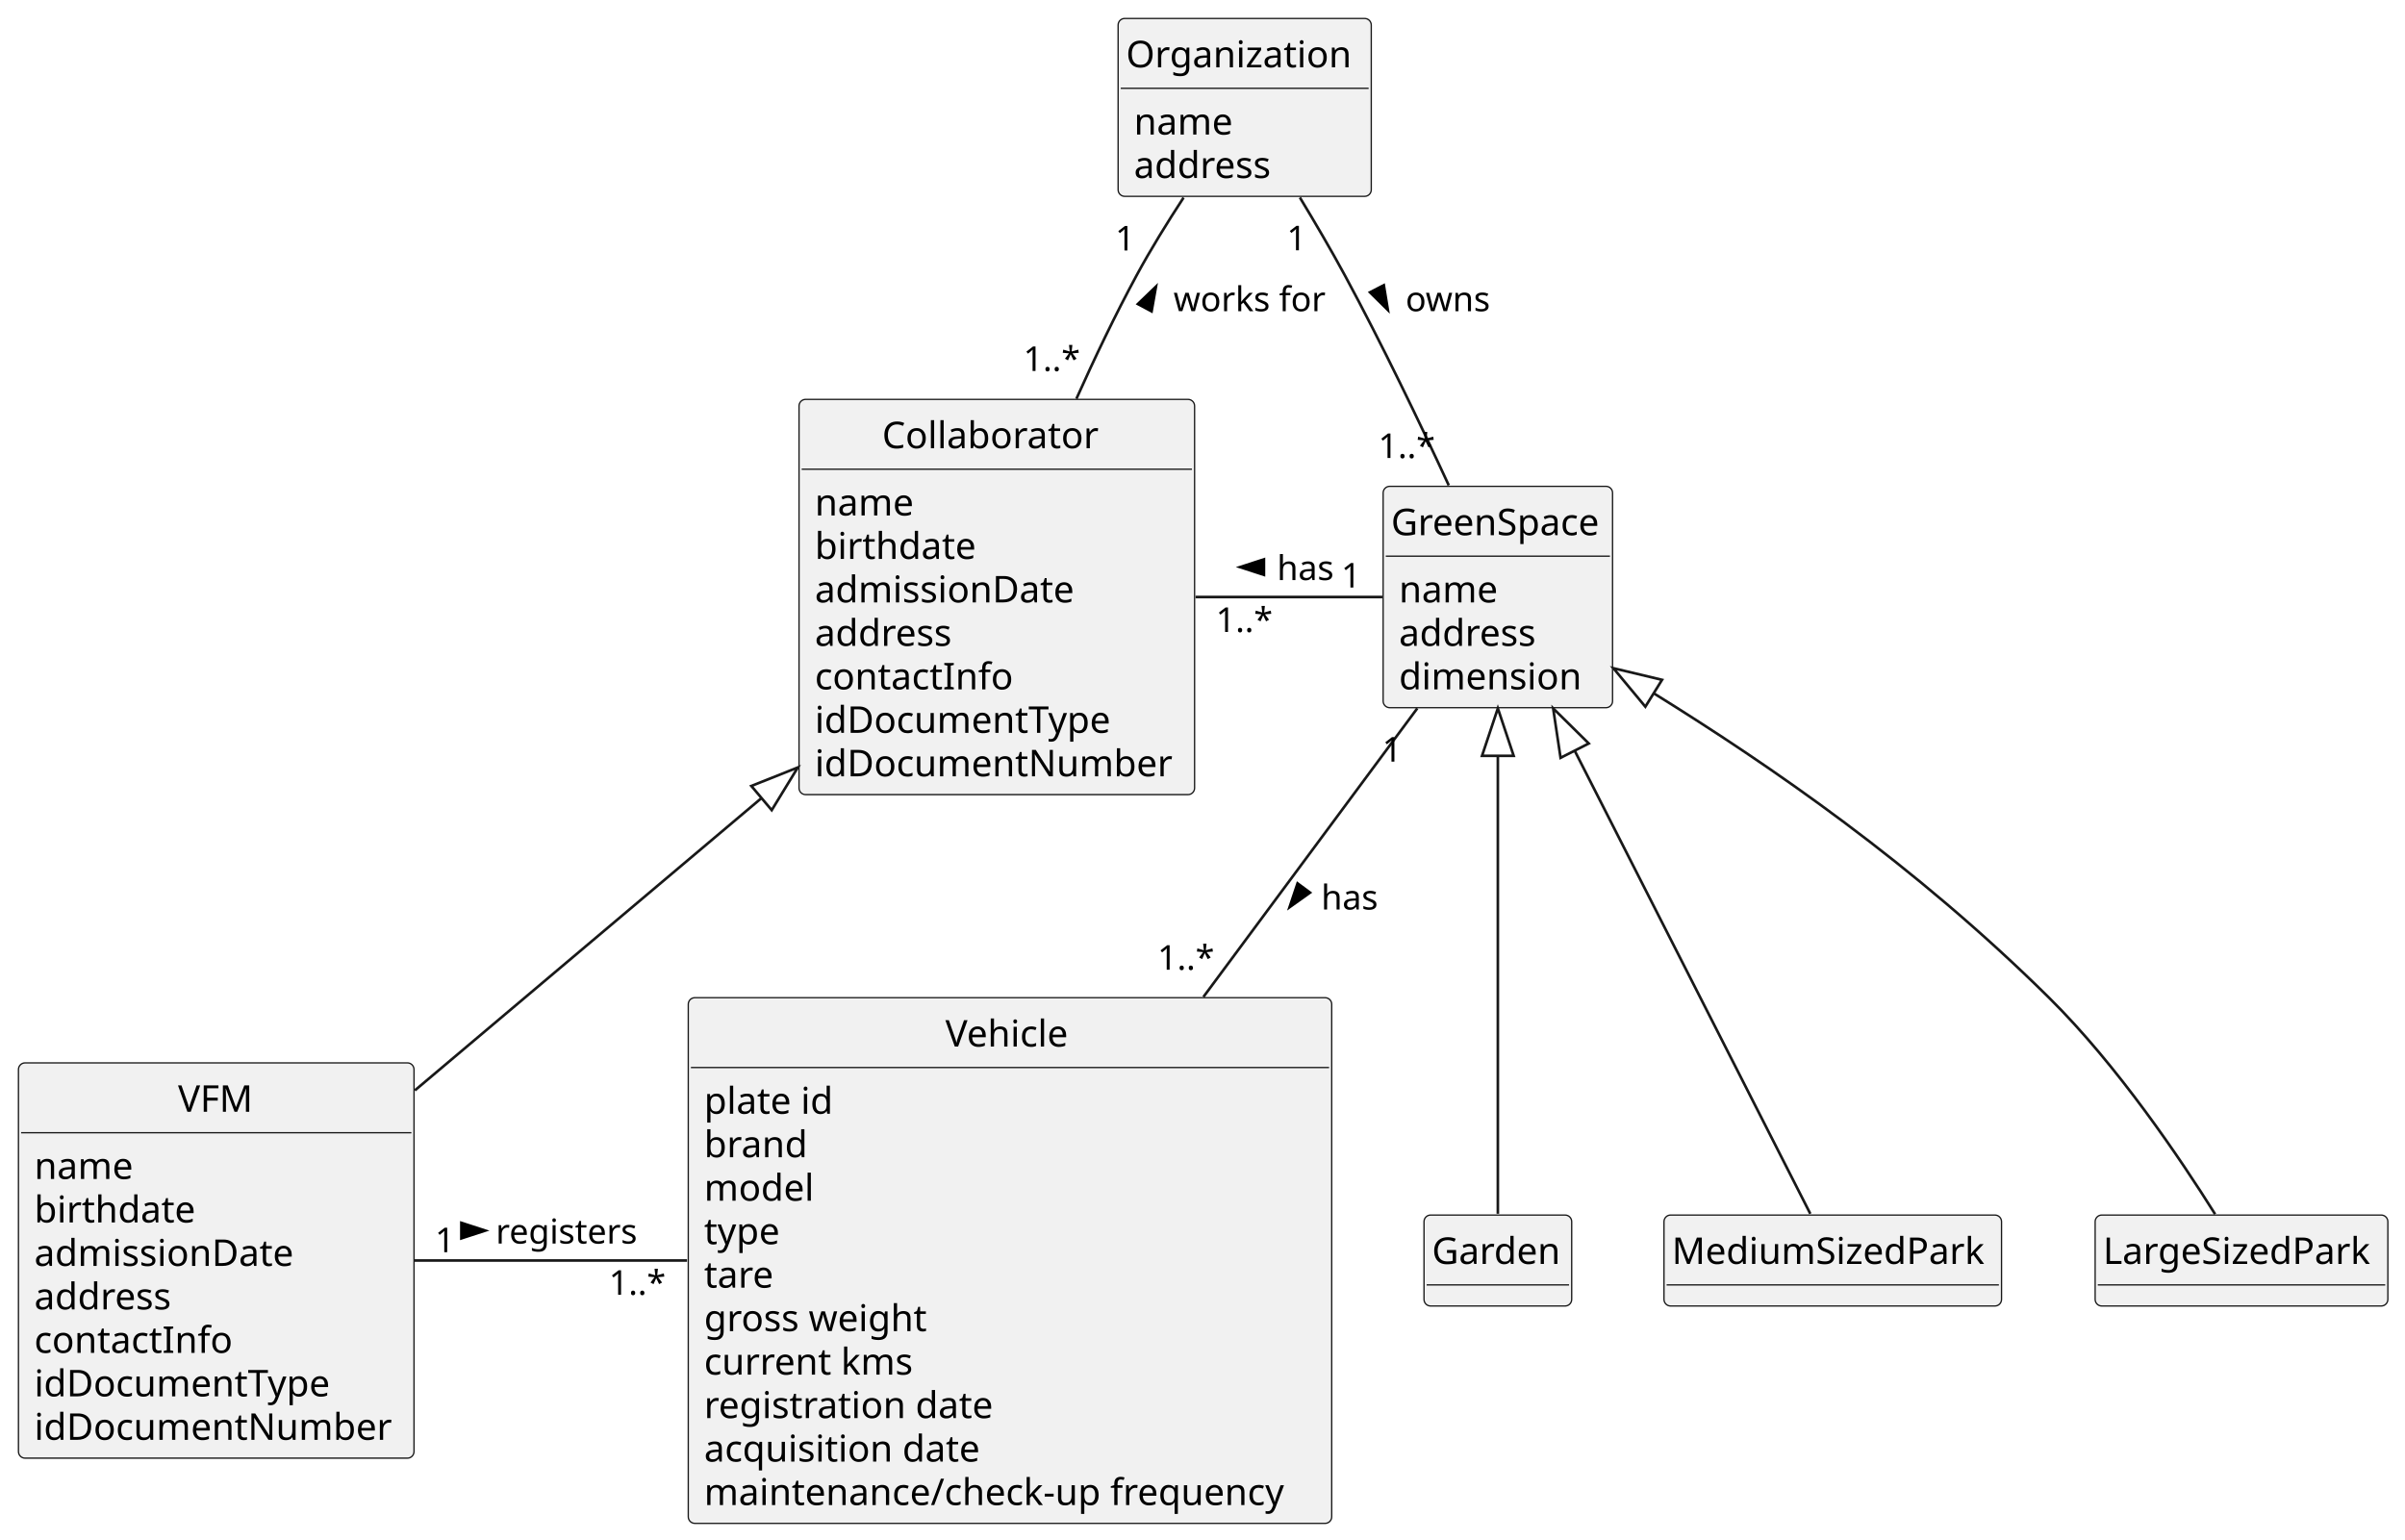
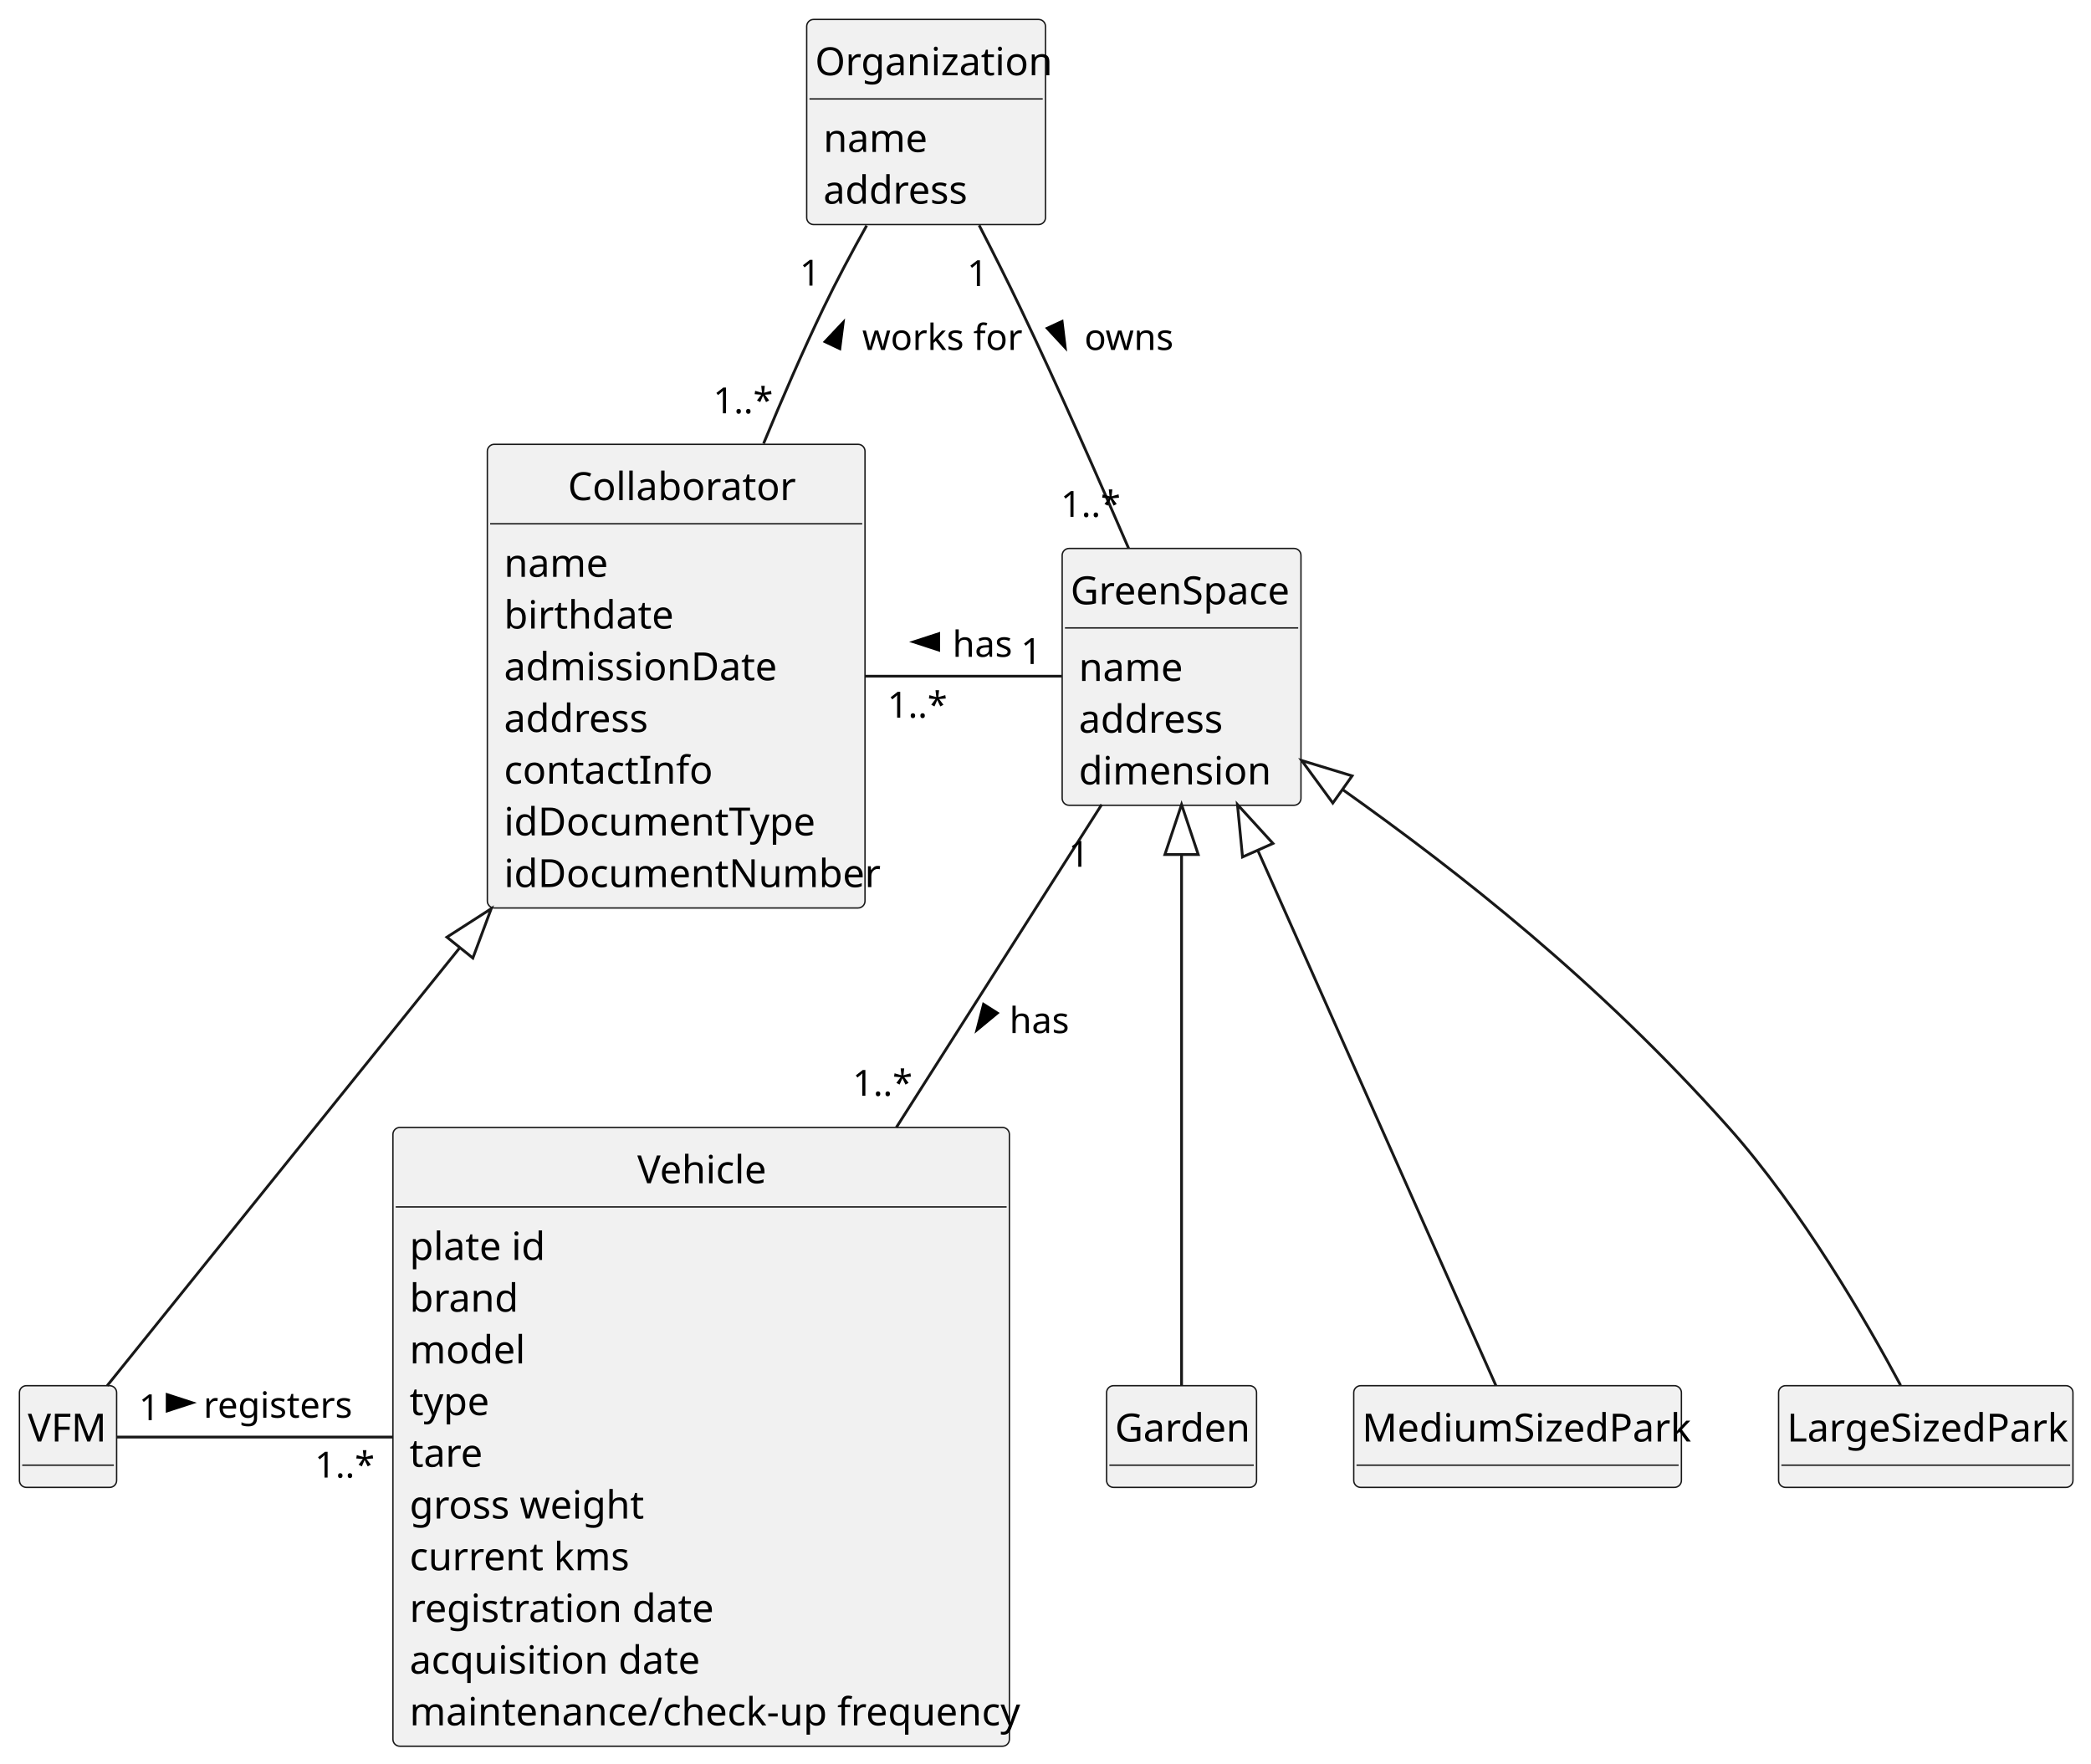
- <svg xmlns="http://www.w3.org/2000/svg" contentStyleType="text/css" height="584px" preserveAspectRatio="none" style="width:912px;height:584px;background:#FFFFFF;" version="1.1" viewBox="0 0 912 584" width="912px" zoomAndPan="magnify">
+ <svg xmlns="http://www.w3.org/2000/svg" contentStyleType="text/css" height="635px" preserveAspectRatio="none" style="width:753px;height:635px;background:#FFFFFF;" version="1.1" viewBox="0 0 753 635" width="753px" zoomAndPan="magnify">
  <defs />
  <g>
    <g id="elem_Collaborator">
-       <rect codeLine="11" fill="#F1F1F1" height="149.906" id="Collaborator" rx="2.5" ry="2.5" style="stroke:#181818;stroke-width:0.5;" width="150" x="303" y="151.46" />
-       <text fill="#000000" font-family="sans-serif" font-size="14" lengthAdjust="spacing" textLength="87" x="334.5" y="169.995">Collaborator</text>
-       <line style="stroke:#181818;stroke-width:0.5;" x1="304" x2="452" y1="177.948" y2="177.948" />
-       <text fill="#000000" font-family="sans-serif" font-size="14" lengthAdjust="spacing" textLength="38" x="309" y="195.483">name</text>
-       <text fill="#000000" font-family="sans-serif" font-size="14" lengthAdjust="spacing" textLength="63" x="309" y="211.972">birthdate</text>
-       <text fill="#000000" font-family="sans-serif" font-size="14" lengthAdjust="spacing" textLength="101" x="309" y="228.46">admissionDate</text>
-       <text fill="#000000" font-family="sans-serif" font-size="14" lengthAdjust="spacing" textLength="54" x="309" y="244.948">address</text>
-       <text fill="#000000" font-family="sans-serif" font-size="14" lengthAdjust="spacing" textLength="77" x="309" y="261.437">contactInfo</text>
-       <text fill="#000000" font-family="sans-serif" font-size="14" lengthAdjust="spacing" textLength="116" x="309" y="277.925">idDocumentType</text>
-       <text fill="#000000" font-family="sans-serif" font-size="14" lengthAdjust="spacing" textLength="138" x="309" y="294.413">idDocumentNumber</text>
+       <rect codeLine="11" fill="#F1F1F1" height="166.969" id="Collaborator" rx="2.5" ry="2.5" style="stroke:#181818;stroke-width:0.5;" width="136" x="175.5" y="160" />
+       <text fill="#000000" font-family="sans-serif" font-size="14" lengthAdjust="spacing" textLength="78" x="204.5" y="180.107">Collaborator</text>
+       <line style="stroke:#181818;stroke-width:0.5;" x1="176.5" x2="310.5" y1="188.621" y2="188.621" />
+       <text fill="#000000" font-family="sans-serif" font-size="14" lengthAdjust="spacing" textLength="35" x="181.5" y="207.728">name</text>
+       <text fill="#000000" font-family="sans-serif" font-size="14" lengthAdjust="spacing" textLength="56" x="181.5" y="226.35">birthdate</text>
+       <text fill="#000000" font-family="sans-serif" font-size="14" lengthAdjust="spacing" textLength="93" x="181.5" y="244.971">admissionDate</text>
+       <text fill="#000000" font-family="sans-serif" font-size="14" lengthAdjust="spacing" textLength="51" x="181.5" y="263.592">address</text>
+       <text fill="#000000" font-family="sans-serif" font-size="14" lengthAdjust="spacing" textLength="69" x="181.5" y="282.213">contactInfo</text>
+       <text fill="#000000" font-family="sans-serif" font-size="14" lengthAdjust="spacing" textLength="107" x="181.5" y="300.834">idDocumentType</text>
+       <text fill="#000000" font-family="sans-serif" font-size="14" lengthAdjust="spacing" textLength="124" x="181.5" y="319.455">idDocumentNumber</text>
    </g>
    <g id="elem_Organization">
-       <rect codeLine="21" fill="#F1F1F1" height="67.465" id="Organization" rx="2.5" ry="2.5" style="stroke:#181818;stroke-width:0.5;" width="96" x="424" y="7" />
-       <text fill="#000000" font-family="sans-serif" font-size="14" lengthAdjust="spacing" textLength="90" x="427" y="25.535">Organization</text>
-       <line style="stroke:#181818;stroke-width:0.5;" x1="425" x2="519" y1="33.488" y2="33.488" />
-       <text fill="#000000" font-family="sans-serif" font-size="14" lengthAdjust="spacing" textLength="38" x="430" y="51.023">name</text>
-       <text fill="#000000" font-family="sans-serif" font-size="14" lengthAdjust="spacing" textLength="54" x="430" y="67.512">address</text>
+       <rect codeLine="21" fill="#F1F1F1" height="73.863" id="Organization" rx="2.5" ry="2.5" style="stroke:#181818;stroke-width:0.5;" width="86" x="290.5" y="7" />
+       <text fill="#000000" font-family="sans-serif" font-size="14" lengthAdjust="spacing" textLength="80" x="293.5" y="27.107">Organization</text>
+       <line style="stroke:#181818;stroke-width:0.5;" x1="291.5" x2="375.5" y1="35.621" y2="35.621" />
+       <text fill="#000000" font-family="sans-serif" font-size="14" lengthAdjust="spacing" textLength="35" x="296.5" y="54.728">name</text>
+       <text fill="#000000" font-family="sans-serif" font-size="14" lengthAdjust="spacing" textLength="51" x="296.5" y="73.35">address</text>
    </g>
    <g id="elem_VFM">
-       <rect codeLine="26" fill="#F1F1F1" height="149.906" id="VFM" rx="2.5" ry="2.5" style="stroke:#181818;stroke-width:0.5;" width="150" x="7" y="403.1" />
-       <text fill="#000000" font-family="sans-serif" font-size="14" lengthAdjust="spacing" textLength="29" x="67.5" y="421.635">VFM</text>
-       <line style="stroke:#181818;stroke-width:0.5;" x1="8" x2="156" y1="429.588" y2="429.588" />
-       <text fill="#000000" font-family="sans-serif" font-size="14" lengthAdjust="spacing" textLength="38" x="13" y="447.123">name</text>
-       <text fill="#000000" font-family="sans-serif" font-size="14" lengthAdjust="spacing" textLength="63" x="13" y="463.612">birthdate</text>
-       <text fill="#000000" font-family="sans-serif" font-size="14" lengthAdjust="spacing" textLength="101" x="13" y="480.1">admissionDate</text>
-       <text fill="#000000" font-family="sans-serif" font-size="14" lengthAdjust="spacing" textLength="54" x="13" y="496.588">address</text>
-       <text fill="#000000" font-family="sans-serif" font-size="14" lengthAdjust="spacing" textLength="77" x="13" y="513.077">contactInfo</text>
-       <text fill="#000000" font-family="sans-serif" font-size="14" lengthAdjust="spacing" textLength="116" x="13" y="529.565">idDocumentType</text>
-       <text fill="#000000" font-family="sans-serif" font-size="14" lengthAdjust="spacing" textLength="138" x="13" y="546.053">idDocumentNumber</text>
+       <rect codeLine="26" fill="#F1F1F1" height="36.621" id="VFM" rx="2.5" ry="2.5" style="stroke:#181818;stroke-width:0.5;" width="35" x="7" y="499" />
+       <text fill="#000000" font-family="sans-serif" font-size="14" lengthAdjust="spacing" textLength="29" x="10" y="519.107">VFM</text>
+       <line style="stroke:#181818;stroke-width:0.5;" x1="8" x2="41" y1="527.621" y2="527.621" />
    </g>
    <g id="elem_Vehicle">
-       <rect codeLine="36" fill="#F1F1F1" height="199.371" id="Vehicle" rx="2.5" ry="2.5" style="stroke:#181818;stroke-width:0.5;" width="244" x="261" y="378.37" />
-       <text fill="#000000" font-family="sans-serif" font-size="14" lengthAdjust="spacing" textLength="49" x="358.5" y="396.905">Vehicle</text>
-       <line style="stroke:#181818;stroke-width:0.5;" x1="262" x2="504" y1="404.858" y2="404.858" />
-       <text fill="#000000" font-family="sans-serif" font-size="14" lengthAdjust="spacing" textLength="51" x="267" y="422.393">plate id</text>
-       <text fill="#000000" font-family="sans-serif" font-size="14" lengthAdjust="spacing" textLength="41" x="267" y="438.882">brand</text>
-       <text fill="#000000" font-family="sans-serif" font-size="14" lengthAdjust="spacing" textLength="43" x="267" y="455.37">model</text>
-       <text fill="#000000" font-family="sans-serif" font-size="14" lengthAdjust="spacing" textLength="29" x="267" y="471.858">type</text>
-       <text fill="#000000" font-family="sans-serif" font-size="14" lengthAdjust="spacing" textLength="27" x="267" y="488.347">tare</text>
-       <text fill="#000000" font-family="sans-serif" font-size="14" lengthAdjust="spacing" textLength="88" x="267" y="504.835">gross weight</text>
-       <text fill="#000000" font-family="sans-serif" font-size="14" lengthAdjust="spacing" textLength="82" x="267" y="521.323">current kms</text>
-       <text fill="#000000" font-family="sans-serif" font-size="14" lengthAdjust="spacing" textLength="114" x="267" y="537.811">registration date</text>
-       <text fill="#000000" font-family="sans-serif" font-size="14" lengthAdjust="spacing" textLength="109" x="267" y="554.3">acquisition date</text>
-       <text fill="#000000" font-family="sans-serif" font-size="14" lengthAdjust="spacing" textLength="232" x="267" y="570.788">maintenance/check-up frequency</text>
+       <rect codeLine="30" fill="#F1F1F1" height="222.832" id="Vehicle" rx="2.5" ry="2.5" style="stroke:#181818;stroke-width:0.5;" width="222" x="141.5" y="406" />
+       <text fill="#000000" font-family="sans-serif" font-size="14" lengthAdjust="spacing" textLength="46" x="229.5" y="426.107">Vehicle</text>
+       <line style="stroke:#181818;stroke-width:0.5;" x1="142.5" x2="362.5" y1="434.621" y2="434.621" />
+       <text fill="#000000" font-family="sans-serif" font-size="14" lengthAdjust="spacing" textLength="46" x="147.5" y="453.728">plate id</text>
+       <text fill="#000000" font-family="sans-serif" font-size="14" lengthAdjust="spacing" textLength="37" x="147.5" y="472.35">brand</text>
+       <text fill="#000000" font-family="sans-serif" font-size="14" lengthAdjust="spacing" textLength="38" x="147.5" y="490.971">model</text>
+       <text fill="#000000" font-family="sans-serif" font-size="14" lengthAdjust="spacing" textLength="27" x="147.5" y="509.592">type</text>
+       <text fill="#000000" font-family="sans-serif" font-size="14" lengthAdjust="spacing" textLength="25" x="147.5" y="528.213">tare</text>
+       <text fill="#000000" font-family="sans-serif" font-size="14" lengthAdjust="spacing" textLength="79" x="147.5" y="546.834">gross weight</text>
+       <text fill="#000000" font-family="sans-serif" font-size="14" lengthAdjust="spacing" textLength="74" x="147.5" y="565.455">current kms</text>
+       <text fill="#000000" font-family="sans-serif" font-size="14" lengthAdjust="spacing" textLength="103" x="147.5" y="584.076">registration date</text>
+       <text fill="#000000" font-family="sans-serif" font-size="14" lengthAdjust="spacing" textLength="99" x="147.5" y="602.697">acquisition date</text>
+       <text fill="#000000" font-family="sans-serif" font-size="14" lengthAdjust="spacing" textLength="210" x="147.5" y="621.318">maintenance/check-up frequency</text>
    </g>
    <g id="elem_GreenSpace">
-       <rect codeLine="49" fill="#F1F1F1" height="83.953" id="GreenSpace" rx="2.5" ry="2.5" style="stroke:#181818;stroke-width:0.5;" width="87" x="524.5" y="184.44" />
-       <text fill="#000000" font-family="sans-serif" font-size="14" lengthAdjust="spacing" textLength="81" x="527.5" y="202.975">GreenSpace</text>
-       <line style="stroke:#181818;stroke-width:0.5;" x1="525.5" x2="610.5" y1="210.928" y2="210.928" />
-       <text fill="#000000" font-family="sans-serif" font-size="14" lengthAdjust="spacing" textLength="38" x="530.5" y="228.463">name</text>
-       <text fill="#000000" font-family="sans-serif" font-size="14" lengthAdjust="spacing" textLength="54" x="530.5" y="244.952">address</text>
-       <text fill="#000000" font-family="sans-serif" font-size="14" lengthAdjust="spacing" textLength="72" x="530.5" y="261.44">dimension</text>
+       <rect codeLine="43" fill="#F1F1F1" height="92.484" id="GreenSpace" rx="2.5" ry="2.5" style="stroke:#181818;stroke-width:0.5;" width="86" x="382.5" y="197.5" />
+       <text fill="#000000" font-family="sans-serif" font-size="14" lengthAdjust="spacing" textLength="80" x="385.5" y="217.607">GreenSpace</text>
+       <line style="stroke:#181818;stroke-width:0.5;" x1="383.5" x2="467.5" y1="226.121" y2="226.121" />
+       <text fill="#000000" font-family="sans-serif" font-size="14" lengthAdjust="spacing" textLength="35" x="388.5" y="245.228">name</text>
+       <text fill="#000000" font-family="sans-serif" font-size="14" lengthAdjust="spacing" textLength="51" x="388.5" y="263.85">address</text>
+       <text fill="#000000" font-family="sans-serif" font-size="14" lengthAdjust="spacing" textLength="64" x="388.5" y="282.471">dimension</text>
    </g>
    <g id="elem_Garden">
-       <rect codeLine="55" fill="#F1F1F1" height="34.488" id="Garden" rx="2.5" ry="2.5" style="stroke:#181818;stroke-width:0.5;" width="56" x="540" y="460.81" />
-       <text fill="#000000" font-family="sans-serif" font-size="14" lengthAdjust="spacing" textLength="50" x="543" y="479.345">Garden</text>
-       <line style="stroke:#181818;stroke-width:0.5;" x1="541" x2="595" y1="487.298" y2="487.298" />
+       <rect codeLine="49" fill="#F1F1F1" height="36.621" id="Garden" rx="2.5" ry="2.5" style="stroke:#181818;stroke-width:0.5;" width="54" x="398.5" y="499" />
+       <text fill="#000000" font-family="sans-serif" font-size="14" lengthAdjust="spacing" textLength="48" x="401.5" y="519.107">Garden</text>
+       <line style="stroke:#181818;stroke-width:0.5;" x1="399.5" x2="451.5" y1="527.621" y2="527.621" />
    </g>
    <g id="elem_MediumSizedPark">
-       <rect codeLine="58" fill="#F1F1F1" height="34.488" id="MediumSizedPark" rx="2.5" ry="2.5" style="stroke:#181818;stroke-width:0.5;" width="128" x="631" y="460.81" />
-       <text fill="#000000" font-family="sans-serif" font-size="14" lengthAdjust="spacing" textLength="122" x="634" y="479.345">MediumSizedPark</text>
-       <line style="stroke:#181818;stroke-width:0.5;" x1="632" x2="758" y1="487.298" y2="487.298" />
+       <rect codeLine="52" fill="#F1F1F1" height="36.621" id="MediumSizedPark" rx="2.5" ry="2.5" style="stroke:#181818;stroke-width:0.5;" width="118" x="487.5" y="499" />
+       <text fill="#000000" font-family="sans-serif" font-size="14" lengthAdjust="spacing" textLength="112" x="490.5" y="519.107">MediumSizedPark</text>
+       <line style="stroke:#181818;stroke-width:0.5;" x1="488.5" x2="604.5" y1="527.621" y2="527.621" />
    </g>
    <g id="elem_LargeSizedPark">
-       <rect codeLine="61" fill="#F1F1F1" height="34.488" id="LargeSizedPark" rx="2.5" ry="2.5" style="stroke:#181818;stroke-width:0.5;" width="111" x="794.5" y="460.81" />
-       <text fill="#000000" font-family="sans-serif" font-size="14" lengthAdjust="spacing" textLength="105" x="797.5" y="479.345">LargeSizedPark</text>
-       <line style="stroke:#181818;stroke-width:0.5;" x1="795.5" x2="904.5" y1="487.298" y2="487.298" />
+       <rect codeLine="55" fill="#F1F1F1" height="36.621" id="LargeSizedPark" rx="2.5" ry="2.5" style="stroke:#181818;stroke-width:0.5;" width="106" x="640.5" y="499" />
+       <text fill="#000000" font-family="sans-serif" font-size="14" lengthAdjust="spacing" textLength="100" x="643.5" y="519.107">LargeSizedPark</text>
+       <line style="stroke:#181818;stroke-width:0.5;" x1="641.5" x2="745.5" y1="527.621" y2="527.621" />
    </g>
    <g id="link_Collaborator_VFM">
-       <path codeLine="64" d="M288.779,302.664 C244.249,340.214 201.83,375.99 157.32,413.53 " fill="none" id="Collaborator-backto-VFM" style="stroke:#181818;stroke-width:1.0;" />
-       <polygon fill="none" points="302.54,291.06,284.911,298.077,292.647,307.25,302.54,291.06" style="stroke:#181818;stroke-width:1.0;" />
+       <path codeLine="58" d="M165.611,341.24 C116.911,401.72 66.05,464.89 38.61,498.98 " fill="none" id="Collaborator-backto-VFM" style="stroke:#181818;stroke-width:1.0;" />
+       <polygon fill="none" points="176.9,327.22,160.938,337.477,170.284,345.003,176.9,327.22" style="stroke:#181818;stroke-width:1.0;" />
    </g>
    <g id="link_VFM_Vehicle">
-       <path codeLine="65" d="M157.18,478.05 C188.43,478.05 225.53,478.05 260.53,478.05 " fill="none" id="VFM-Vehicle" style="stroke:#181818;stroke-width:1.0;" />
-       <polygon fill="#000000" points="184,466.705,174.955,463.766,174.955,469.644,184,466.705" style="stroke:#000000;stroke-width:1.0;" />
-       <text fill="#000000" font-family="sans-serif" font-size="13" lengthAdjust="spacing" textLength="55" x="188" y="471.618">registers</text>
-       <text fill="#000000" font-family="sans-serif" font-size="13" lengthAdjust="spacing" textLength="8" x="164.974" y="474.895">1</text>
-       <text fill="#000000" font-family="sans-serif" font-size="13" lengthAdjust="spacing" textLength="22" x="230.903" y="491.037">1..*</text>
+       <path codeLine="59" d="M42.01,517.5 C63.81,517.5 102.88,517.5 141.5,517.5 " fill="none" id="VFM-Vehicle" style="stroke:#181818;stroke-width:1.0;" />
+       <polygon fill="#000000" points="69.25,505.146,60.205,502.207,60.205,508.084,69.25,505.146" style="stroke:#000000;stroke-width:1.0;" />
+       <text fill="#000000" font-family="sans-serif" font-size="13" lengthAdjust="spacing" textLength="50" x="73.25" y="510.528">registers</text>
+       <text fill="#000000" font-family="sans-serif" font-size="13" lengthAdjust="spacing" textLength="7" x="50.02" y="511.415">1</text>
+       <text fill="#000000" font-family="sans-serif" font-size="13" lengthAdjust="spacing" textLength="20" x="113.364" y="532.088">1..*</text>
    </g>
    <g id="link_Collaborator_GreenSpace">
-       <path codeLine="66" d="M453.37,226.42 C477.4,226.42 503.19,226.42 524.21,226.42 " fill="none" id="Collaborator-GreenSpace" style="stroke:#181818;stroke-width:1.0;" />
-       <polygon fill="#000000" points="470.25,215.075,479.295,218.014,479.295,212.136,470.25,215.075" style="stroke:#000000;stroke-width:1.0;" />
-       <text fill="#000000" font-family="sans-serif" font-size="13" lengthAdjust="spacing" textLength="22" x="484.25" y="219.988">has</text>
-       <text fill="#000000" font-family="sans-serif" font-size="13" lengthAdjust="spacing" textLength="22" x="461.062" y="239.671">1..*</text>
-       <text fill="#000000" font-family="sans-serif" font-size="13" lengthAdjust="spacing" textLength="8" x="508.594" y="222.818">1</text>
+       <path codeLine="60" d="M311.53,243.5 C335.26,243.5 361.21,243.5 382.35,243.5 " fill="none" id="Collaborator-GreenSpace" style="stroke:#181818;stroke-width:1.0;" />
+       <polygon fill="#000000" points="329,231.145,338.045,234.084,338.045,228.207,329,231.145" style="stroke:#000000;stroke-width:1.0;" />
+       <text fill="#000000" font-family="sans-serif" font-size="13" lengthAdjust="spacing" textLength="21" x="343" y="236.528">has</text>
+       <text fill="#000000" font-family="sans-serif" font-size="13" lengthAdjust="spacing" textLength="20" x="319.577" y="258.421">1..*</text>
+       <text fill="#000000" font-family="sans-serif" font-size="13" lengthAdjust="spacing" textLength="7" x="367.624" y="239.105">1</text>
    </g>
    <g id="link_GreenSpace_Vehicle">
-       <path codeLine="67" d="M537.45,268.64 C515.39,298.41 484.62,339.93 456.35,378.08 " fill="none" id="GreenSpace-Vehicle" style="stroke:#181818;stroke-width:1.0;" />
-       <polygon fill="#000000" points="489.023,344.043,496.77,338.525,492.047,335.026,489.023,344.043" style="stroke:#000000;stroke-width:1.0;" />
-       <text fill="#000000" font-family="sans-serif" font-size="13" lengthAdjust="spacing" textLength="22" x="501" y="344.938">has</text>
-       <text fill="#000000" font-family="sans-serif" font-size="13" lengthAdjust="spacing" textLength="8" x="524.159" y="288.846">1</text>
-       <text fill="#000000" font-family="sans-serif" font-size="13" lengthAdjust="spacing" textLength="22" x="438.929" y="367.767">1..*</text>
+       <path codeLine="61" d="M396.74,289.72 C376.56,321.44 348.67,365.29 322.79,405.99 " fill="none" id="GreenSpace-Vehicle" style="stroke:#181818;stroke-width:1.0;" />
+       <polygon fill="#000000" points="351.817,370.865,359.151,364.81,354.191,361.655,351.817,370.865" style="stroke:#000000;stroke-width:1.0;" />
+       <text fill="#000000" font-family="sans-serif" font-size="13" lengthAdjust="spacing" textLength="21" x="363.5" y="372.028">has</text>
+       <text fill="#000000" font-family="sans-serif" font-size="13" lengthAdjust="spacing" textLength="7" x="384.8" y="312.113">1</text>
+       <text fill="#000000" font-family="sans-serif" font-size="13" lengthAdjust="spacing" textLength="20" x="307.029" y="394.596">1..*</text>
    </g>
    <g id="link_GreenSpace_Garden">
-       <path codeLine="68" d="M568,286.64 C568,342.45 568,421.52 568,460.33 " fill="none" id="GreenSpace-backto-Garden" style="stroke:#181818;stroke-width:1.0;" />
-       <polygon fill="none" points="568,268.64,562,286.64,574,286.64,568,268.64" style="stroke:#181818;stroke-width:1.0;" />
+       <path codeLine="62" d="M425.5,307.72 C425.5,368.9 425.5,457.19 425.5,498.94 " fill="none" id="GreenSpace-backto-Garden" style="stroke:#181818;stroke-width:1.0;" />
+       <polygon fill="none" points="425.5,289.72,419.5,307.72,431.5,307.72,425.5,289.72" style="stroke:#181818;stroke-width:1.0;" />
    </g>
    <g id="link_GreenSpace_MediumSizedPark">
-       <path codeLine="69" d="M597.131,284.683 C625.521,340.493 666.75,421.52 686.49,460.33 " fill="none" id="GreenSpace-backto-MediumSizedPark" style="stroke:#181818;stroke-width:1.0;" />
-       <polygon fill="none" points="588.97,268.64,591.783,287.404,602.479,281.963,588.97,268.64" style="stroke:#181818;stroke-width:1.0;" />
+       <path codeLine="63" d="M452.935,306.167 C480.145,367.347 520.12,457.19 538.69,498.94 " fill="none" id="GreenSpace-backto-MediumSizedPark" style="stroke:#181818;stroke-width:1.0;" />
+       <polygon fill="none" points="445.62,289.72,447.452,308.605,458.417,303.728,445.62,289.72" style="stroke:#181818;stroke-width:1.0;" />
    </g>
    <g id="link_GreenSpace_LargeSizedPark">
-       <path codeLine="70" d="M627.1,262.919 C671.59,290.559 725.76,327.7 777,378.37 C803.07,404.14 827.06,439.83 840,460.48 " fill="none" id="GreenSpace-backto-LargeSizedPark" style="stroke:#181818;stroke-width:1.0;" />
-       <polygon fill="none" points="611.81,253.42,623.933,268.015,630.266,257.822,611.81,253.42" style="stroke:#181818;stroke-width:1.0;" />
+       <path codeLine="64" d="M483.445,284.294 C525.735,314.334 575.73,353.49 622.5,406 C648.89,435.63 672.21,476.03 684.44,498.87 " fill="none" id="GreenSpace-backto-LargeSizedPark" style="stroke:#181818;stroke-width:1.0;" />
+       <polygon fill="none" points="468.77,273.87,479.97,289.185,486.919,279.402,468.77,273.87" style="stroke:#181818;stroke-width:1.0;" />
    </g>
    <g id="link_Organization_GreenSpace">
-       <path codeLine="71" d="M492.93,74.91 C498.65,84.35 504.73,94.72 510,104.46 C524.07,130.48 538.46,160.45 549.38,184.05 " fill="none" id="Organization-GreenSpace" style="stroke:#181818;stroke-width:1.0;" />
-       <polygon fill="#000000" points="526.297,117.556,524.752,108.172,519.531,110.873,526.297,117.556" style="stroke:#000000;stroke-width:1.0;" />
-       <text fill="#000000" font-family="sans-serif" font-size="13" lengthAdjust="spacing" textLength="33" x="533" y="118.028">owns</text>
-       <text fill="#000000" font-family="sans-serif" font-size="13" lengthAdjust="spacing" textLength="8" x="487.946" y="94.93">1</text>
-       <text fill="#000000" font-family="sans-serif" font-size="13" lengthAdjust="spacing" textLength="22" x="522.659" y="173.696">1..*</text>
+       <path codeLine="65" d="M352.6,81.11 C357.57,90.77 362.83,101.23 367.5,111 C381.1,139.48 395.42,171.93 406.43,197.46 " fill="none" id="Organization-GreenSpace" style="stroke:#181818;stroke-width:1.0;" />
+       <polygon fill="#000000" points="383.599,125.183,382.469,115.74,377.134,118.208,383.599,125.183" style="stroke:#000000;stroke-width:1.0;" />
+       <text fill="#000000" font-family="sans-serif" font-size="13" lengthAdjust="spacing" textLength="30" x="390.5" y="126.028">owns</text>
+       <text fill="#000000" font-family="sans-serif" font-size="13" lengthAdjust="spacing" textLength="7" x="348.281" y="103.014">1</text>
+       <text fill="#000000" font-family="sans-serif" font-size="13" lengthAdjust="spacing" textLength="20" x="381.979" y="186.122">1..*</text>
    </g>
    <g id="link_Organization_Collaborator">
-       <path codeLine="72" d="M448.82,74.96 C442.7,84.31 436.32,94.62 431,104.46 C422.98,119.28 415.2,135.56 408.18,151.24 " fill="none" id="Organization-Collaborator" style="stroke:#181818;stroke-width:1.0;" />
-       <polygon fill="#000000" points="438.351,108.703,431.504,115.303,436.692,118.067,438.351,108.703" style="stroke:#000000;stroke-width:1.0;" />
-       <text fill="#000000" font-family="sans-serif" font-size="13" lengthAdjust="spacing" textLength="60" x="445" y="118.028">works for</text>
-       <text fill="#000000" font-family="sans-serif" font-size="13" lengthAdjust="spacing" textLength="8" x="422.91" y="94.989">1</text>
-       <text fill="#000000" font-family="sans-serif" font-size="13" lengthAdjust="spacing" textLength="22" x="388.068" y="140.685">1..*</text>
+       <path codeLine="66" d="M312.1,81.22 C306.76,90.77 301.21,101.17 296.5,111 C289.05,126.54 281.71,143.41 274.98,159.72 " fill="none" id="Organization-Collaborator" style="stroke:#181818;stroke-width:1.0;" />
+       <polygon fill="#000000" points="303.637,116.125,297.114,123.046,302.428,125.559,303.637,116.125" style="stroke:#000000;stroke-width:1.0;" />
+       <text fill="#000000" font-family="sans-serif" font-size="13" lengthAdjust="spacing" textLength="52" x="310.5" y="126.028">works for</text>
+       <text fill="#000000" font-family="sans-serif" font-size="13" lengthAdjust="spacing" textLength="7" x="287.982" y="102.856">1</text>
+       <text fill="#000000" font-family="sans-serif" font-size="13" lengthAdjust="spacing" textLength="20" x="256.826" y="148.832">1..*</text>
    </g>
  </g>
</svg>
